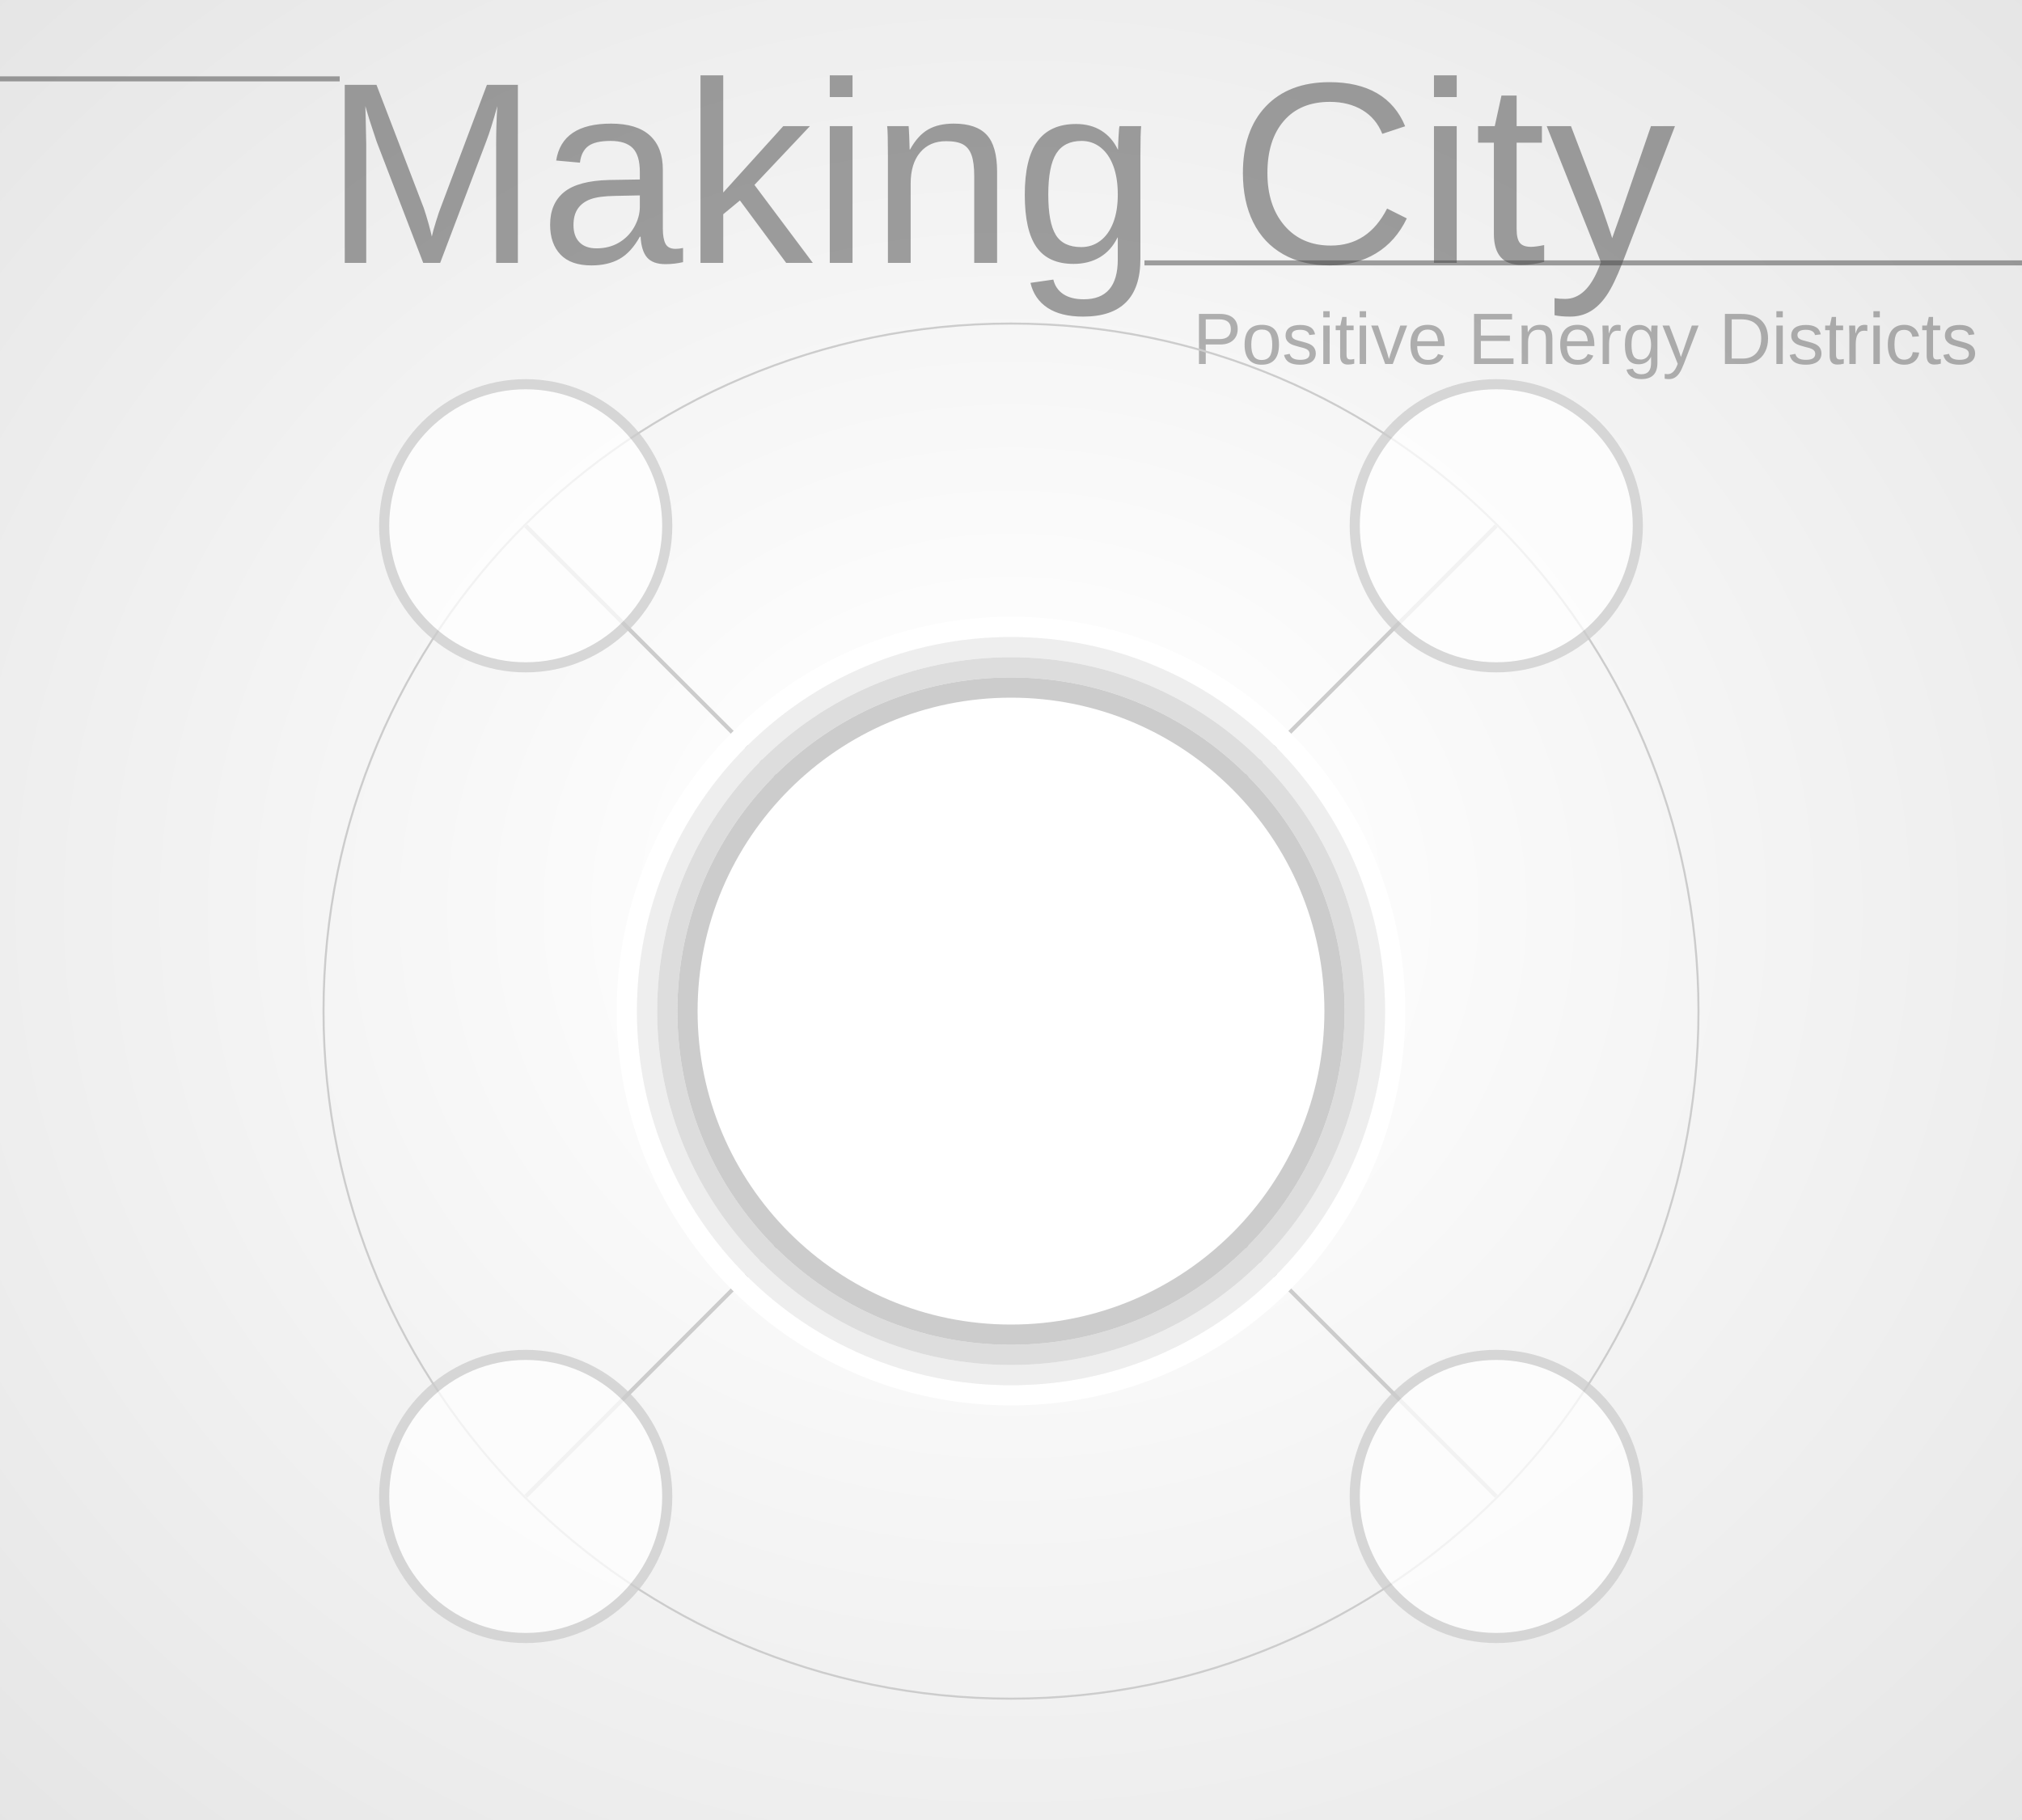
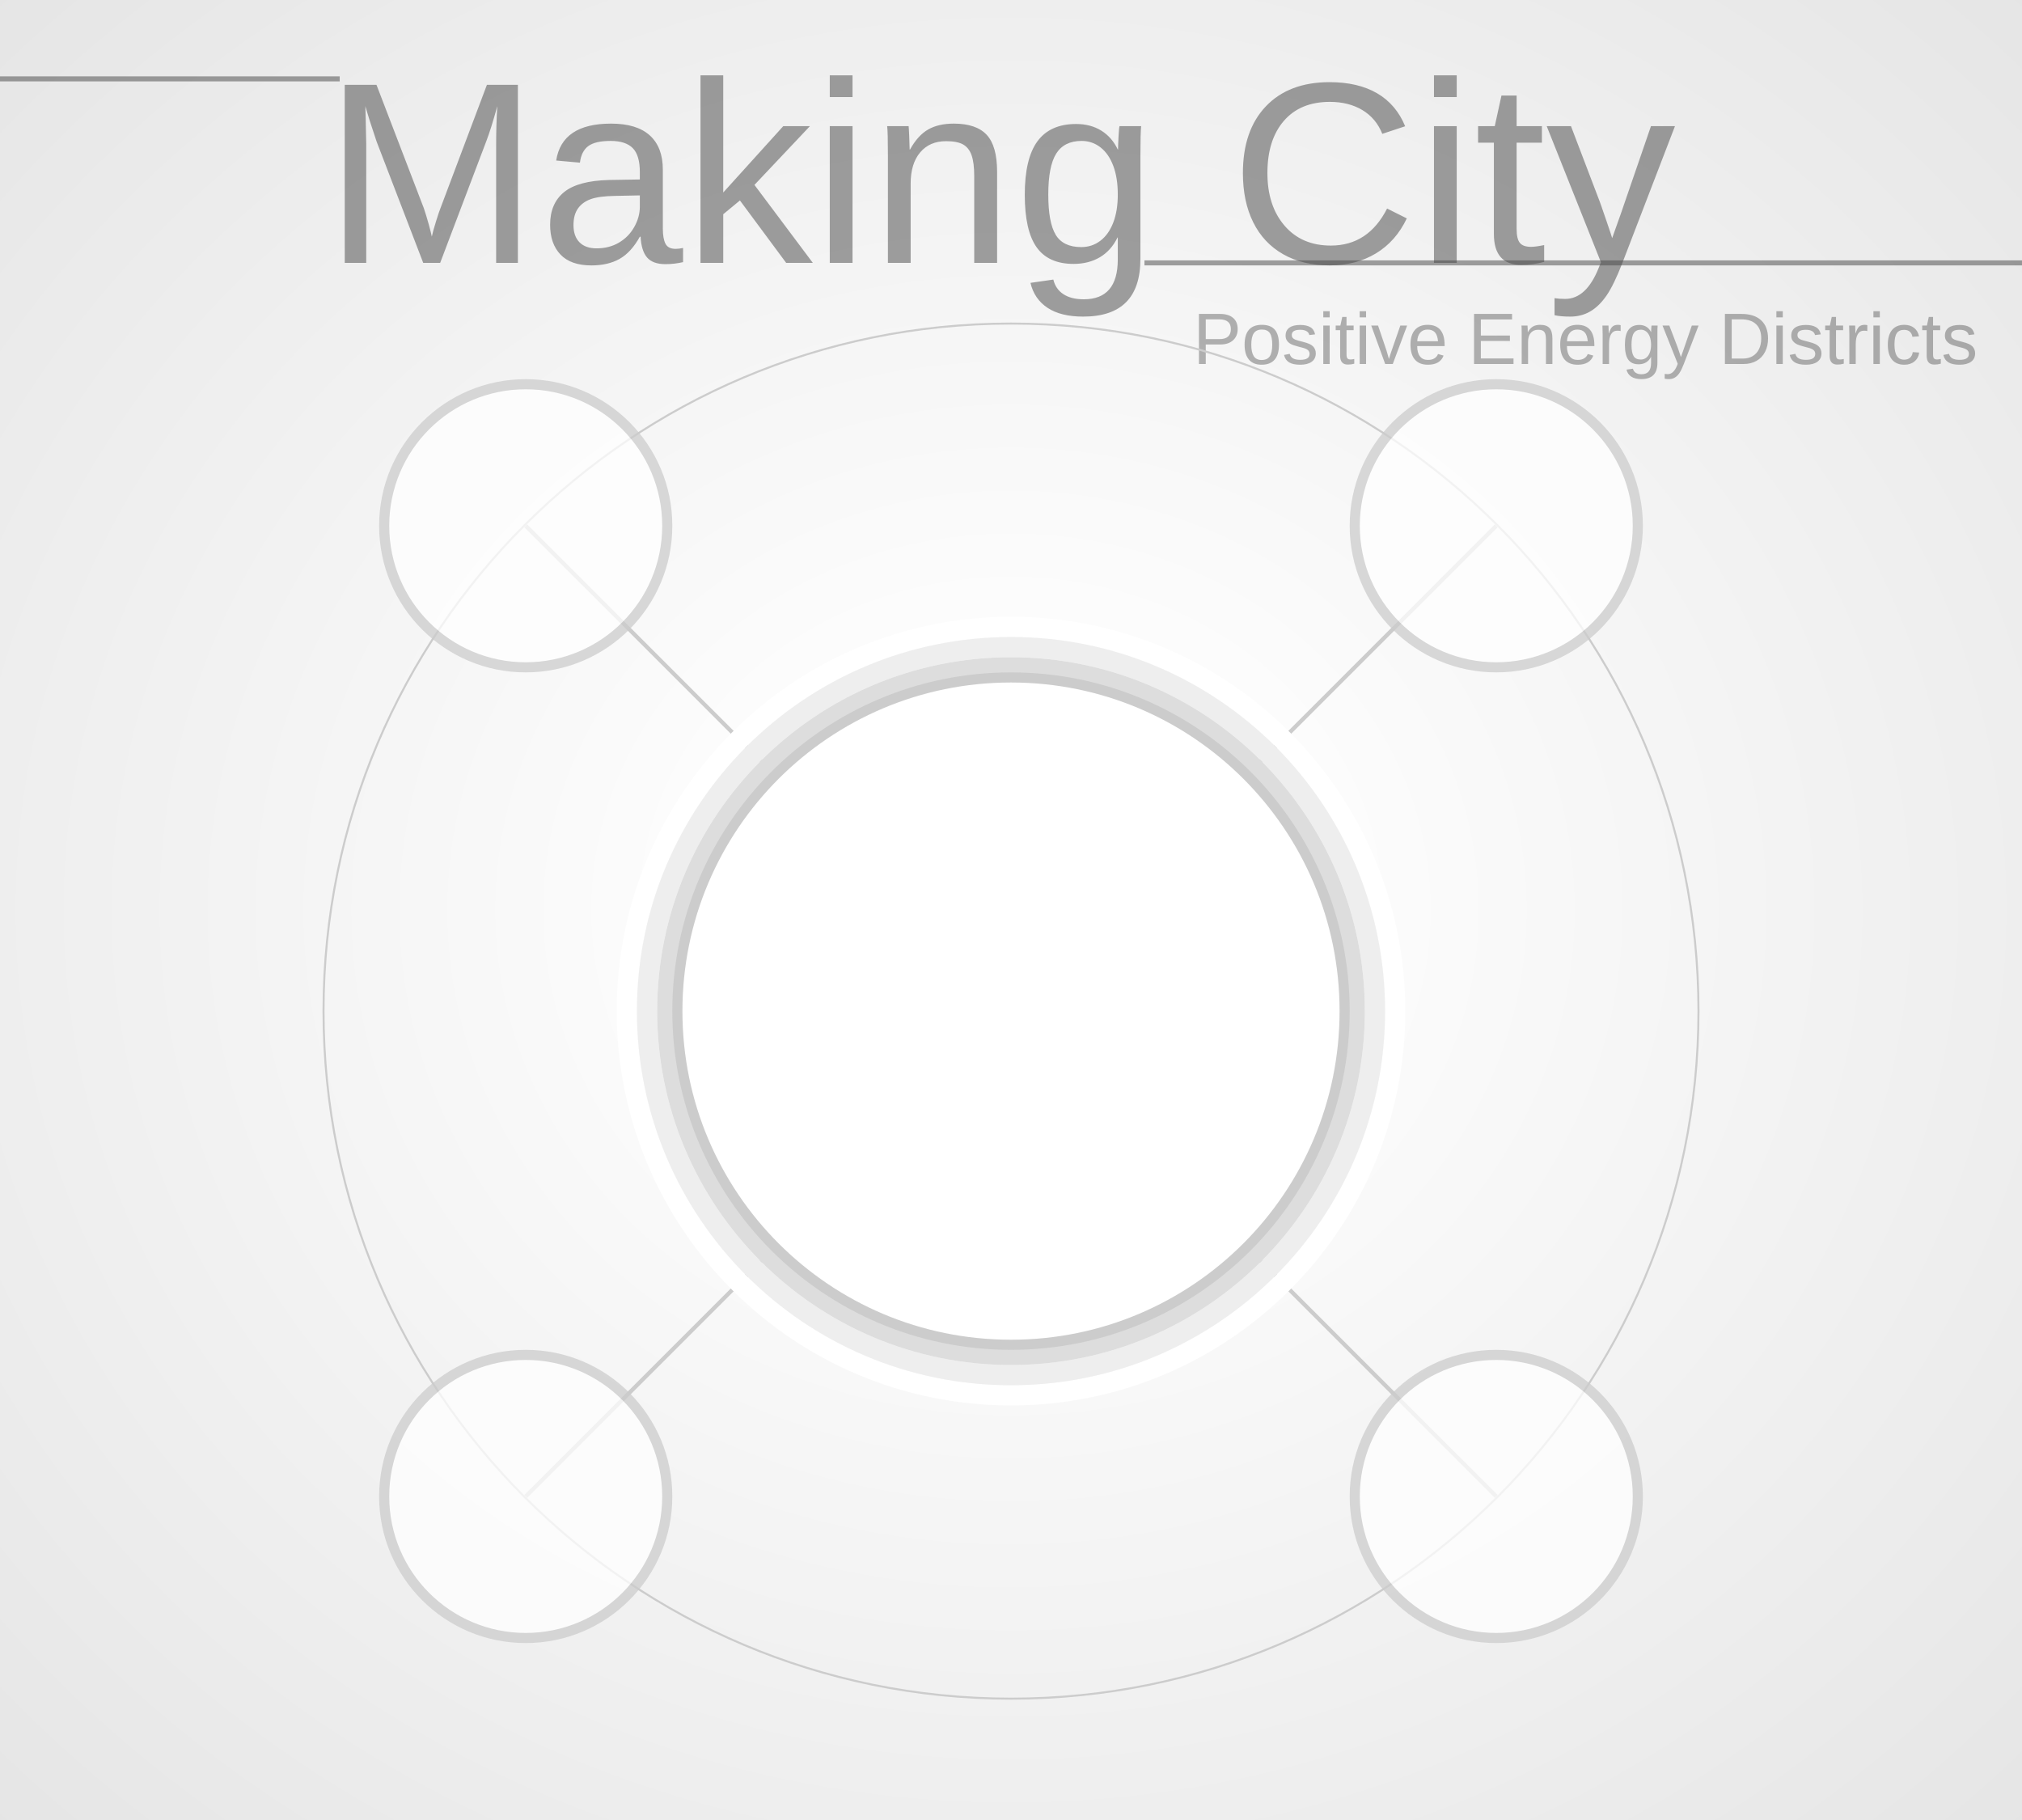
<svg xmlns="http://www.w3.org/2000/svg" width="1000" height="900" viewBox="-500 -500 1000 900" preserveAspectRatio="xMinYMin meet">
  <style>
.line {
	fill: none;
	stroke-width: 2;
	stroke: #ccc;
}
.circle-district {
	cursor: pointer;
}
.grid-head {
	opacity: 0.5;
	stroke-width: 2.5;
	stroke: #444;
}
</style>
  <defs>
    <radialGradient id="grad" cx="50%" cy="50%" r="100%">
      <stop offset="10%" style="stop-color:#fff; stop-opacity:1" />
      <stop offset="50%" style="stop-color:#eee; stop-opacity:1" />
      <stop offset="90%" style="stop-color:#ddd; stop-opacity:1" />
    </radialGradient>
  </defs>
  <rect x="-500" y="-500" width="1000" height="900" fill="url(#grad)" stroke-width="0" stroke="#000" />
  <text x="-340" y="-370" opacity="0.5" font-family="Arial, Helvetica, sans-serif" font-size="128px" fill="#444">Making City</text>
  <path class="grid-head" d="M-500 -461 H-332" />
  <path class="grid-head" d="M66 -370 H500" />
  <text x="90" y="-320" opacity="0.4" font-family="Arial, Helvetica, sans-serif" font-size="36px" fill="#444">Positive Energy Districts</text>
  <path class="line" d="M0,0 L240,-240" />
  <path class="line" d="M0,0 L240,240" />
  <path class="line" d="M0,0 L-240,-240" />
  <path class="line" d="M0,0 L-240,240" />
  <circle cx="0" cy="0" r="340" stroke-width="1" stroke="#ccc" fill="none" />
  <circle cx="0" cy="0" r="190" stroke-width="10" stroke="#fff" fill="none" />
  <circle cx="0" cy="0" r="180" stroke-width="10" stroke="#eee" fill="none" />
  <circle cx="0" cy="0" r="170" stroke-width="10" stroke="#ddd" fill="none" />
-   <circle class="circle-district" id="district" cx="0" cy="0" r="160" stroke-width="10" stroke="#ccc" fill="#fff" transform="scale(1.0)" />
+   <circle class="circle-district" id="district" cx="0" cy="0" r="165" stroke-width="5" stroke="#ccc" fill="#fff" transform="scale(1.0)">
+     <animate attributeName="r" begin="0s" dur="3s" repeatCount="indefinite" values="165;175;165" />
+   </circle>
  <circle cx="240" cy="-240" r="70" stroke-width="5" stroke="#ccc" fill="#fff" opacity="0.75" />
  <circle cx="240" cy="240" r="70" stroke-width="5" stroke="#ccc" fill="#fff" opacity="0.75" />
  <circle cx="-240" cy="-240" r="70" stroke-width="5" stroke="#ccc" fill="#fff" opacity="0.75" />
  <circle cx="-240" cy="240" r="70" stroke-width="5" stroke="#ccc" fill="#fff" opacity="0.75" />
</svg>
